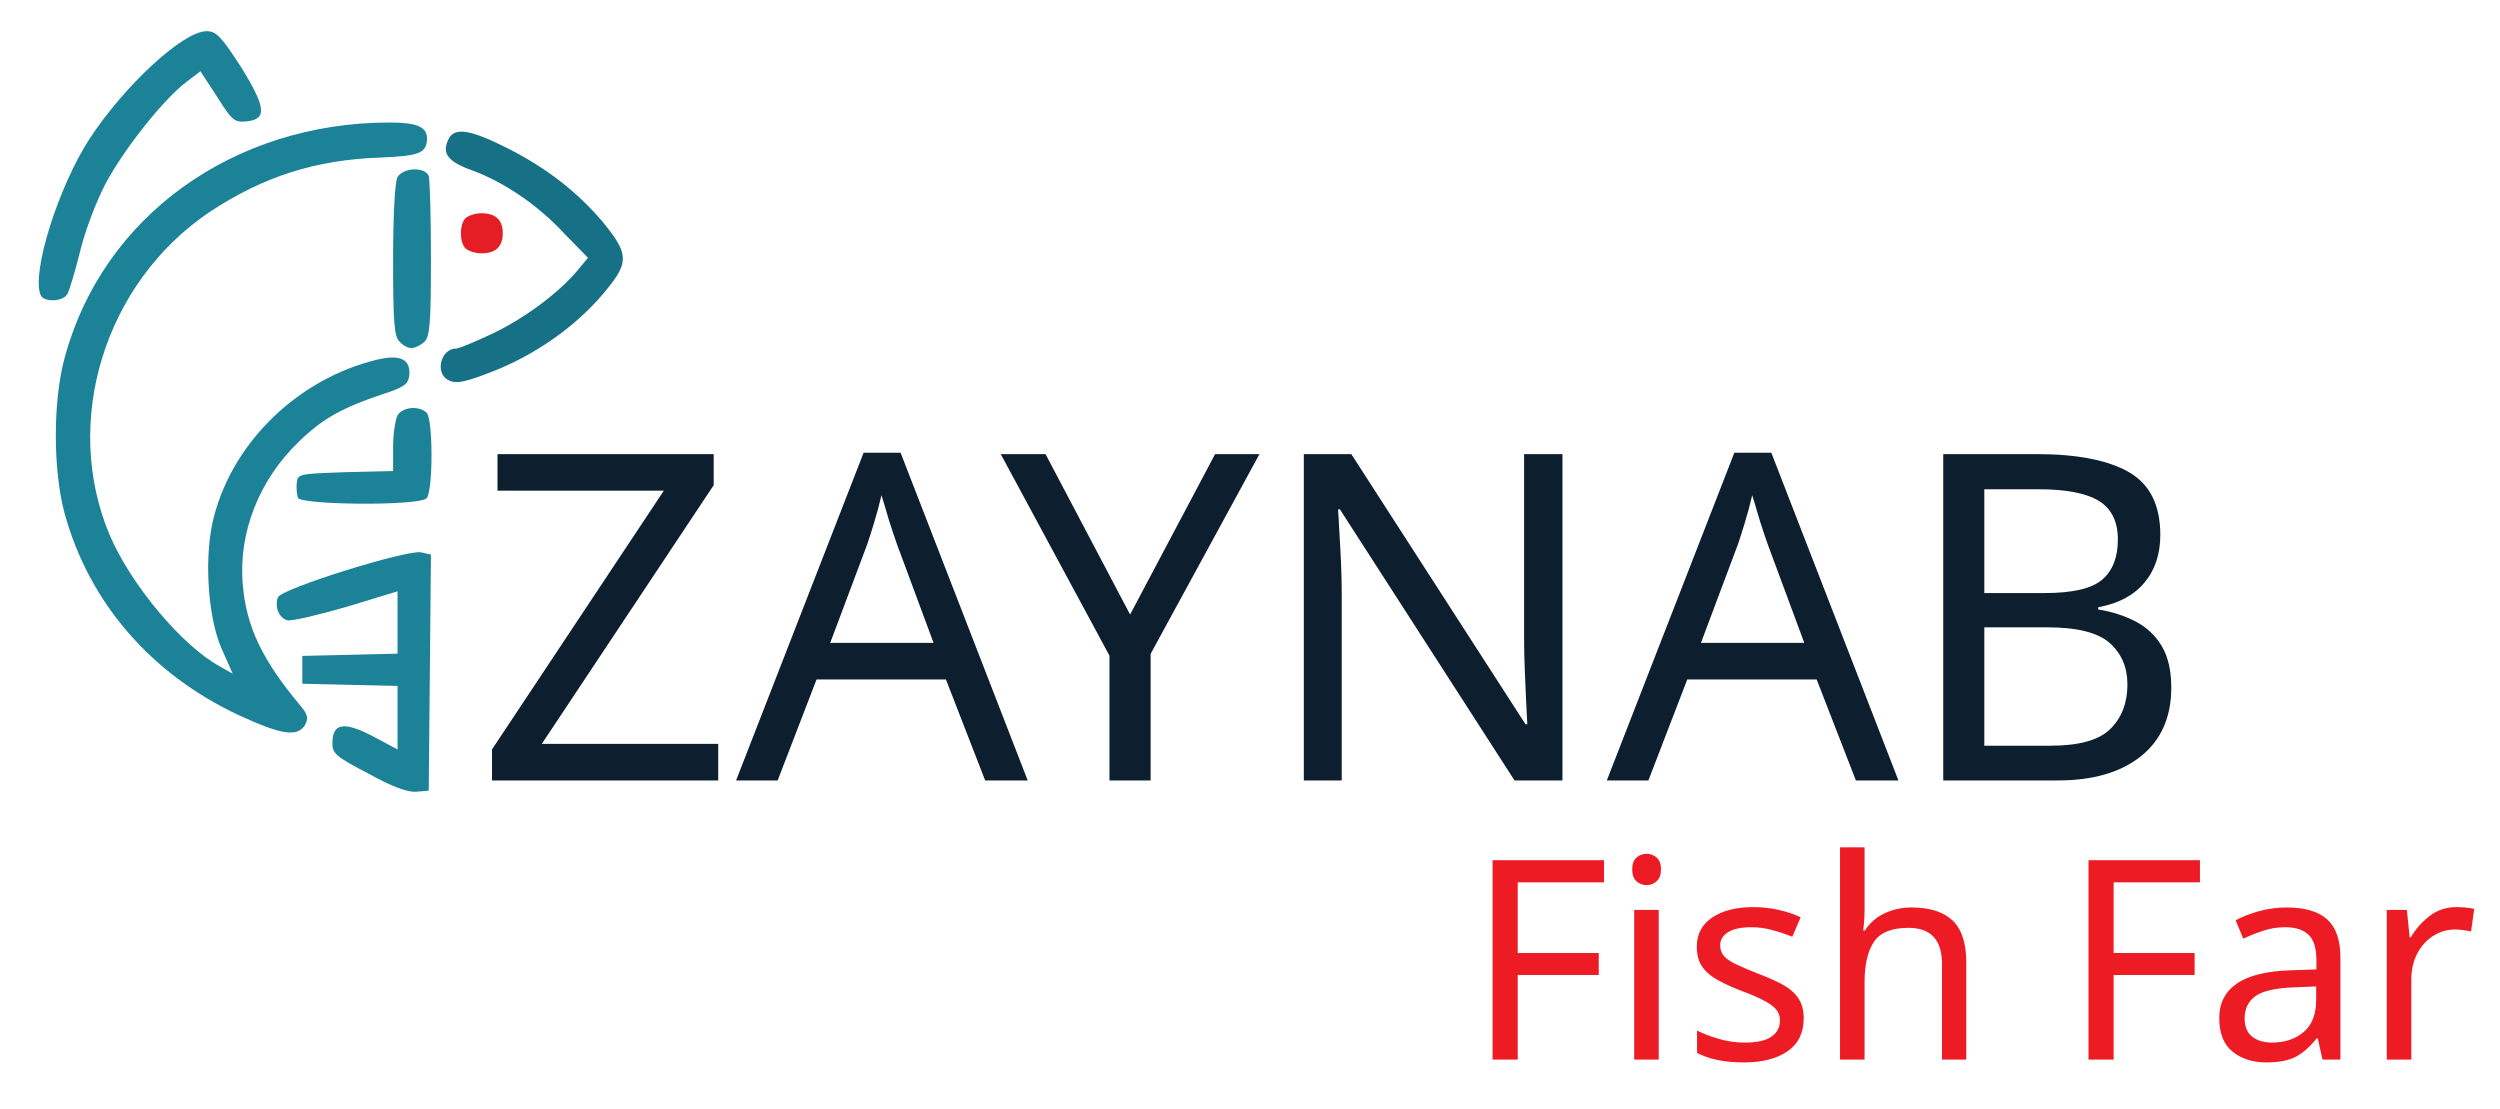
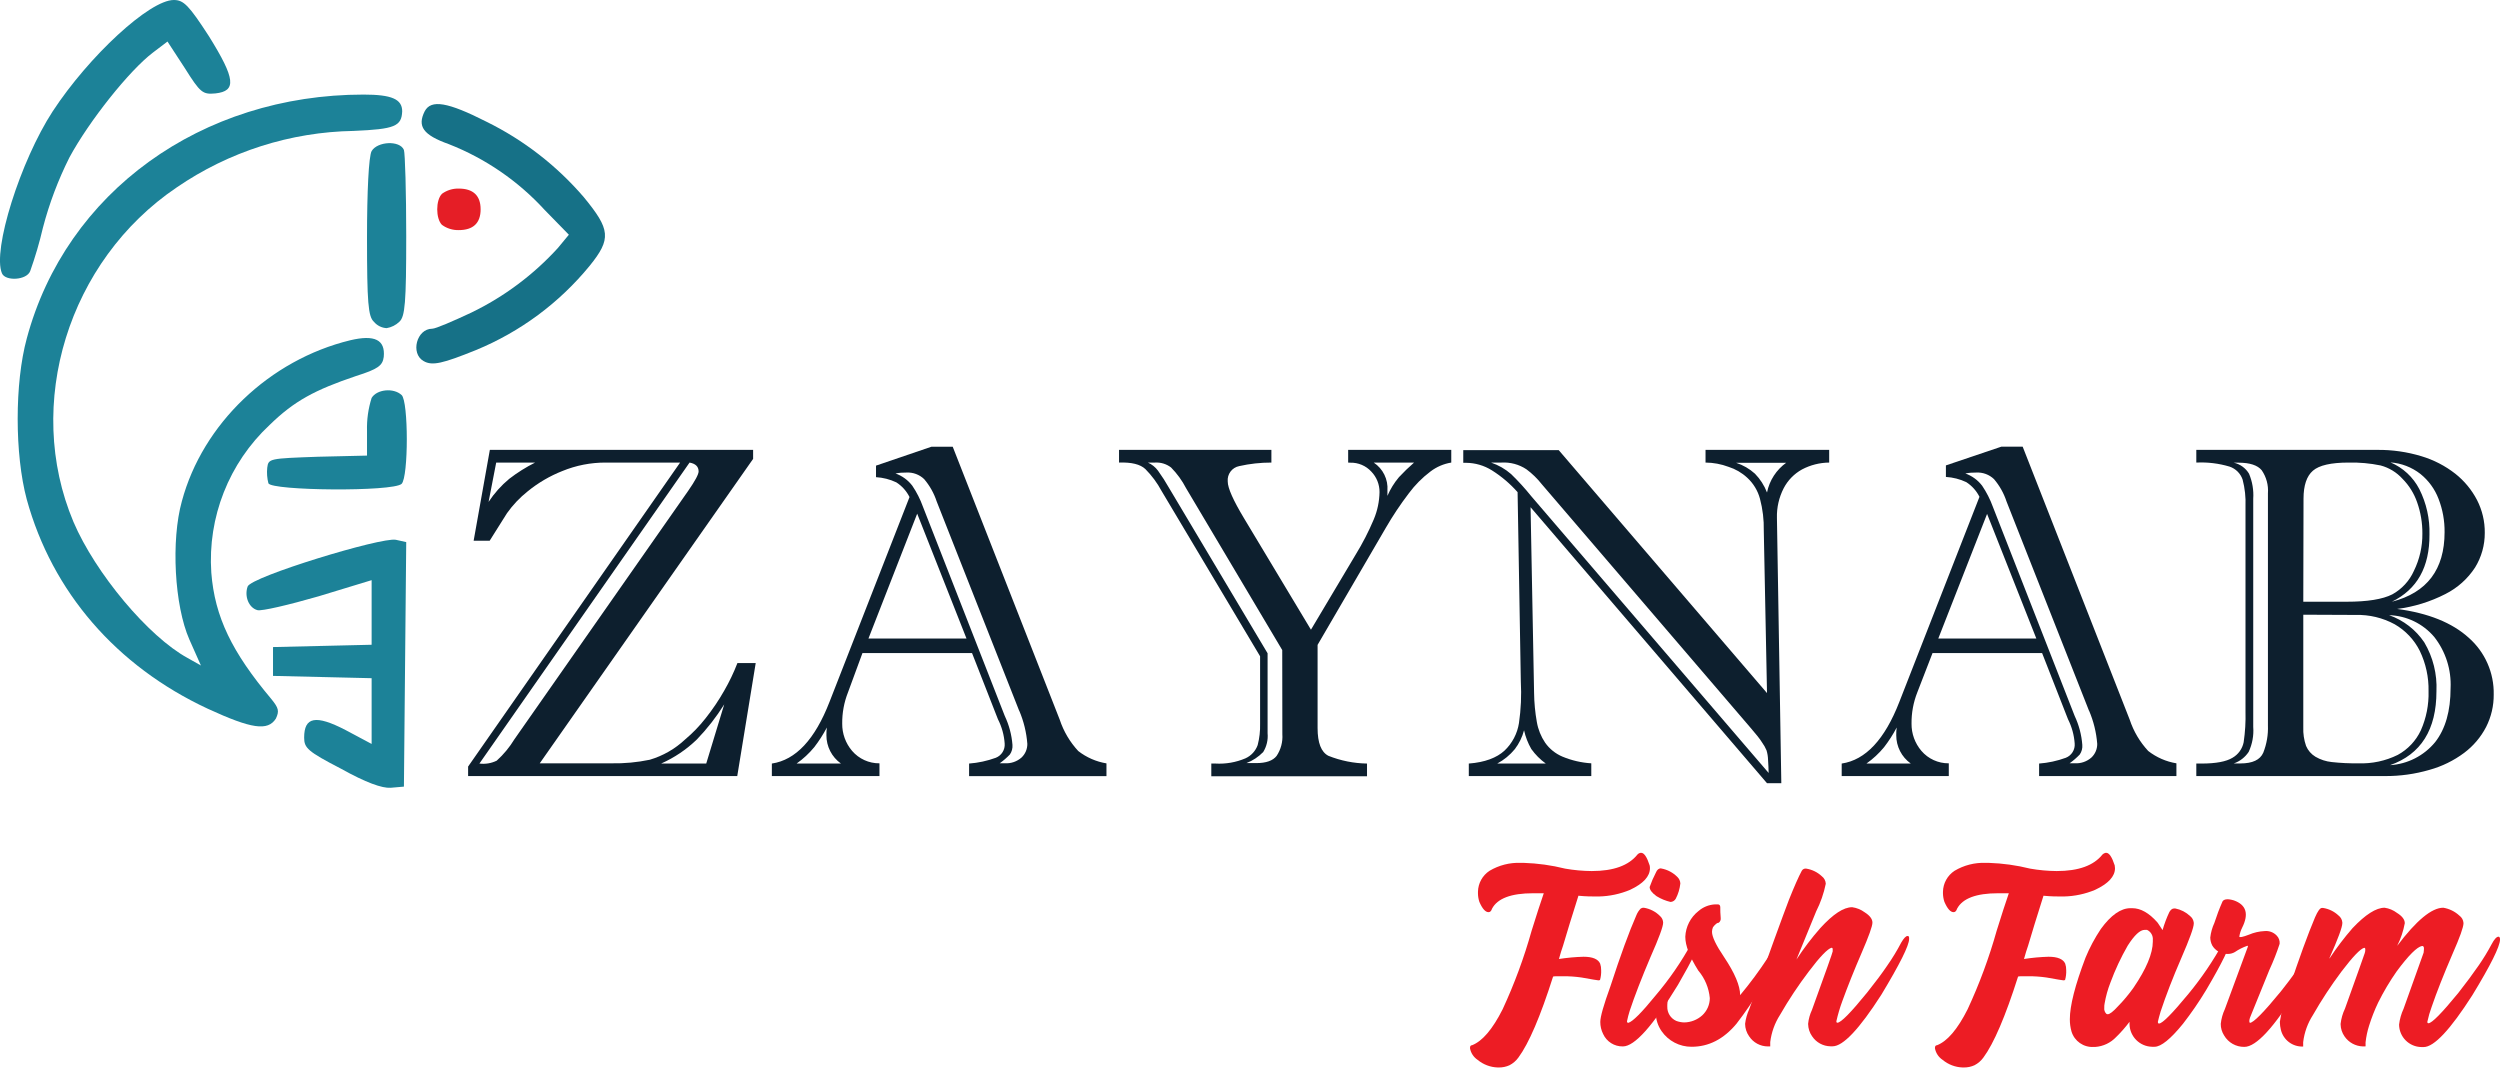
- <svg xmlns="http://www.w3.org/2000/svg" version="1.1" id="Layer_1" x="0px" y="0px" viewBox="0 0 449 199" style="enable-background:new 0 0 449 199;" xml:space="preserve">
-   <style type="text/css">
- 	.st0{display:none;}
- 	.st1{display:inline;fill:#1C8298;}
- 	.st2{fill:#0D1F2E;}
- 	.st3{font-family:'ImprintMT-Shadow';}
- 	.st4{font-size:82.092px;}
- 	.st5{fill:#ED1C24;}
- 	.st6{font-family:'CallingHeart';}
- 	.st7{font-size:50.151px;}
- 	.st8{fill:#1C8298;}
- 	.st9{fill:#E51E26;}
- 	.st10{fill:#167187;}
- </style>
-   <g id="Logo_Square">
- </g>
-   <g id="Logo_Round">
- </g>
-   <g id="Logo_Rectangle">
-     <g>
-       <g id="layer101_3_" class="st0">
-         <path class="st1" d="M66.1,138.1c-5.7-3-6.4-3.6-6.4-5.4c0-3.6,2-4,7.1-1.3l4.5,2.3v-5.6v-5.6l-8.4-0.2l-8.5-0.2v-2.5v-2.5     l8.5-0.2l8.4-0.2v-5.5v-5.6l-9.2,2.8c-5.1,1.5-9.8,2.5-10.5,2.3c-1.5-0.4-2.3-2.4-1.7-4c0.6-1.6,23-8.6,25.5-8l1.8,0.4l-0.2,21     l-0.2,21l-2.2,0.2C73.2,141.4,70.5,140.4,66.1,138.1z" />
-         <path class="st1" d="M43.2,127.8c-15.8-7.3-26.8-20.1-31.2-36C10,84,10,71.7,12.1,64c6.8-25.1,30.1-42,57.9-42     c4.9,0,6.6,0.8,6.6,2.8c-0.1,2.5-1.3,3-8.3,3.3c-11.6,0.4-20.8,3.3-30.4,9.8C19.3,50.6,11.6,75.3,20.1,95.6     c3.8,8.8,12.8,19.8,19.6,23.5l2.2,1.3l-1.9-4.5c-2.5-5.9-3.2-17-1.3-23.8c3.7-13.3,15.2-24.3,29.1-27.7c4.1-1,6.1-0.1,5.7,2.9     c-0.2,1.5-1,2.1-4.7,3.2c-7.1,2.3-10.6,4.3-14.9,8.5c-7.1,6.7-10.8,16.2-10.1,25.4c0.6,7.6,3.5,13.7,10.4,21.7     c1.3,1.6,1.4,2.1,0.8,3.4C53.6,131.6,50.8,131.2,43.2,127.8z" />
-         <path class="st1" d="M53.6,88.9c-0.2-0.6-0.3-1.8-0.2-2.7c0.2-1.6,0.4-1.6,8.7-1.8l8.4-0.2v-4.2c0-2.3,0.4-4.9,0.8-5.6     c0.9-1.5,3.8-1.8,5.1-0.5c1.2,1.1,1.2,14.1,0,15.3C75,90.4,54.2,90.2,53.6,88.9z" />
-         <path class="st1" d="M80.2,67.9c-2.5-1.3-1.3-5.6,1.6-5.6c0.6,0,3.8-1.3,7.1-2.8c6.2-2.9,11.8-6.5,15.4-10.5l-7.9-3.3l6-4.4     c-5.1-5.2-11.5-8.8-17.6-10.8c-4.7-1.6-5.9-3.1-4.4-5.6c1.2-2.1,4.2-1.6,11.3,1.8c7.3,3.5,13.3,8,18,13.4     c2.3,2.6-6.2,5.3-6.2,5.3c0,0,9,2.9,6.9,5.3c-5,6.1-12.6,12.2-20.7,15.4C83.8,68.3,81.8,68.8,80.2,67.9z" />
-         <path class="st1" d="M71.8,61.2c-1-0.9-1.2-3.2-1.2-14.5c0-7.9,0.3-14,0.8-14.8c1-1.7,4.9-1.8,5.6-0.2c0.2,0.6,0.4,7.3,0.4,14.8     c0,11.5-0.2,13.9-1.2,14.8c-0.6,0.6-1.7,1.1-2.2,1.1C73.5,62.3,72.4,61.9,71.8,61.2z" />
-         <path class="st1" d="M7.9,52.8c-1.6-3.9,3.2-19.4,8.8-27.8c6.2-9.5,16.7-19.1,20.9-19.1c1.7,0,2.6,0.9,6,6.3     c4.6,7.4,4.8,9.5,1.1,9.8c-2.2,0.2-2.6-0.1-5.2-4.4L36.4,13l-2.5,1.8c-4,3-11,11.8-14.3,18.1c-1.7,3.2-3.8,8.7-4.6,12.1     c-0.9,3.5-1.9,6.9-2.2,7.4C12.1,54,8.4,54.2,7.9,52.8z" />
-         <path class="st1" d="M83.5,44.5c-1.1-1.1-1.1-4.3,0-5.4c0.5-0.5,1.8-0.9,2.8-0.9c2.5,0,3.8,1.2,3.8,3.5s-1.3,3.5-3.8,3.5     C85.3,45.4,84,45,83.5,44.5z" />
-       </g>
-       <g id="Zaynab_Fish_Farm_1_">
-         <text transform="matrix(1 0 0 1 85.2428 140.1669)" class="st2 st3 st4">ZAYNAB</text>
-         <text transform="matrix(1 0 0 1 263.2111 190.31)" class="st5 st6 st7">Fish Farm</text>
-       </g>
-       <g id="layer101_1_">
-         <path class="st8" d="M66.1,138.9c-5.8-3-6.4-3.6-6.4-5.4c0-3.6,2-4,7.2-1.3l4.5,2.4v-5.7v-5.7l-8.5-0.2l-8.6-0.2v-2.5v-2.5     l8.6-0.2l8.5-0.2v-5.6v-5.6l-9.2,2.8c-5.2,1.5-9.9,2.6-10.6,2.4c-1.5-0.4-2.3-2.4-1.7-4.1c0.6-1.6,23.2-8.6,25.7-8.1l1.8,0.4     l-0.2,21.2L77,142l-2.3,0.2C73.2,142.3,70.4,141.3,66.1,138.9z" />
-         <path class="st8" d="M43,128.5c-15.9-7.4-27-20.3-31.4-36.3c-2.1-7.8-2.1-20.2,0-27.9C18.4,38.9,41.9,22,70,22     c4.9,0,6.7,0.8,6.7,2.9c-0.1,2.6-1.3,3.1-8.4,3.4c-11.7,0.4-21,3.4-30.7,9.8c-18.8,12.7-26.5,37.6-17.9,58     c3.8,8.9,13,19.9,19.8,23.6l2.3,1.3l-2-4.5c-2.6-5.9-3.2-17.2-1.3-24C42.1,79.1,53.7,68,67.7,64.6c4.2-1,6.1-0.1,5.8,2.9     c-0.2,1.5-1,2.1-4.8,3.3c-7.1,2.4-10.7,4.3-15,8.5c-7.1,6.8-10.9,16.3-10.1,25.6c0.6,7.7,3.6,13.8,10.4,21.9     c1.3,1.6,1.4,2.1,0.8,3.4C53.4,132.4,50.6,132,43,128.5z" />
-         <path class="st8" d="M53.5,89.4c-0.2-0.6-0.3-1.8-0.2-2.7c0.2-1.6,0.4-1.6,8.8-1.9l8.5-0.2v-4.3c0-2.4,0.4-4.9,0.8-5.7     c0.9-1.5,3.8-1.8,5.2-0.5c1.2,1.1,1.2,14.2,0,15.4C75.1,90.9,54,90.7,53.5,89.4z" />
-         <path class="st8" d="M71.8,61.4c-1-0.9-1.2-3.3-1.2-14.6c0-8,0.3-14.1,0.8-15c1-1.7,4.9-1.9,5.6-0.2c0.2,0.6,0.4,7.3,0.4,14.9     c0,11.6-0.2,14-1.2,14.9c-0.6,0.6-1.7,1.1-2.2,1.1C73.5,62.6,72.4,62.1,71.8,61.4z" />
-         <path class="st8" d="M7.3,53c-1.7-4,3.2-19.5,8.8-28.1c6.3-9.6,16.8-19.3,21-19.3c1.7,0,2.6,0.9,6.1,6.3c4.6,7.4,4.8,9.5,1.1,9.9     c-2.2,0.2-2.6-0.1-5.3-4.4l-3-4.6l-2.5,1.9c-4.1,3.1-11.1,11.9-14.5,18.2c-1.7,3.2-3.8,8.8-4.6,12.2c-0.9,3.6-1.9,6.9-2.2,7.5     C11.6,54.2,7.9,54.4,7.3,53z" />
-         <path class="st9" d="M83.6,44.6c-1.1-1.1-1.1-4.3,0-5.4c0.5-0.5,1.8-0.9,2.9-0.9c2.5,0,3.8,1.2,3.8,3.6c0,2.4-1.3,3.6-3.8,3.6     C85.4,45.5,84.1,45.1,83.6,44.6z" />
-         <path class="st10" d="M80.4,68.2c-2.3-1.3-1.2-5.6,1.5-5.6c0.6,0,3.6-1.3,6.8-2.8c5.9-2.9,11.6-7.2,15-11.2l1.9-2.3l-4.2-4.3     c-4.8-5.2-10.9-9.3-16.6-11.4c-4.5-1.6-5.5-3.1-4.2-5.7c1.1-2.1,4-1.6,10.7,1.8c6.9,3.5,12.4,7.8,16.9,13.1     c4.6,5.6,4.8,7.2,1,11.9c-4.8,6.1-12,11.4-19.7,14.6C83.8,68.6,81.9,69.1,80.4,68.2z" />
-       </g>
-     </g>
+ <svg xmlns="http://www.w3.org/2000/svg" viewBox="0 0 433.5 185.08">
+   <defs>
+     <style>.a{isolation:isolate;}.b{fill:#0d1f2e;}.c{fill:#ed1c24;}.d{fill:#1c8298;}.e{fill:#e51e26;}.f{fill:#167187;}</style>
+   </defs>
+   <g class="a">
+     <path class="b" d="M134.83,120.57H138l-3.2,19.6H88.13v-1.65l36.76-52.71H112a19.6,19.6,0,0,0-7.54,1.47,22.7,22.7,0,0,0-6,3.52,18.48,18.48,0,0,0-3.59,3.79q-2.2,3.45-3,4.77H89.09L91.9,83.61h45.65v1.56l-37,52.79H113a29.75,29.75,0,0,0,6.63-.62,15.21,15.21,0,0,0,6.12-3.51,24.33,24.33,0,0,0,3.54-3.66,37.09,37.09,0,0,0,3.25-4.81A33.6,33.6,0,0,0,134.83,120.57Zm-8.3-34.76L90.09,138a5.29,5.29,0,0,0,3-.5,16.62,16.62,0,0,0,3.07-3.71l30.14-43.09c1.2-1.73,1.8-2.86,1.8-3.36C128.09,86.5,127.57,86,126.53,85.81Zm-26.78,0H93l-1.32,6.82a18.25,18.25,0,0,1,3.58-4A27.88,27.88,0,0,1,99.75,85.81ZM121.6,138h7.82l3.12-10.26a37.12,37.12,0,0,1-4.75,6.09A21.33,21.33,0,0,1,121.6,138Z" transform="translate(-6.96 -5.6)" />
+     <path class="b" d="M180,130.31l-4.49-11.47h-19L154,125.66a14.32,14.32,0,0,0-1,5.41,7.17,7.17,0,0,0,1.71,4.73,6.18,6.18,0,0,0,4.75,2.16v2.21H140.8V138q6.21-.92,10-10.7l13.87-35.51a6.39,6.39,0,0,0-2.29-2.55,9.54,9.54,0,0,0-3.52-.9v-2l9.62-3.28h3.68l18.56,47.34a14.86,14.86,0,0,0,3.21,5.43,10.82,10.82,0,0,0,4.89,2.14v2.21H175V138a17.23,17.23,0,0,0,4.63-1,2.44,2.44,0,0,0,1.54-2.48A10.9,10.9,0,0,0,180,130.31ZM145.09,138h7.69a6,6,0,0,1-2.52-4.93,7.71,7.71,0,0,1,.08-1.32,23.46,23.46,0,0,1-2.19,3.41A15.56,15.56,0,0,1,145.09,138Zm12.46-21.68h17L166,94.67Zm26.14,12.54L169.38,92.55a11.52,11.52,0,0,0-2.17-3.87,4.11,4.11,0,0,0-3.08-1.14,8.8,8.8,0,0,0-1.89.16,6.33,6.33,0,0,1,2.91,2.12A16.41,16.41,0,0,1,167,93.47l14.19,36.28a14.32,14.32,0,0,1,1.33,5,2.56,2.56,0,0,1-.45,1.68,12,12,0,0,1-1.76,1.52h.88a4,4,0,0,0,2.91-1,3.21,3.21,0,0,0,1-2.36A18.18,18.18,0,0,0,183.69,128.82Z" transform="translate(-6.96 -5.6)" />
+     <path class="b" d="M240.73,85.81v-2.2h17.88v2.2A8.06,8.06,0,0,0,255,87.36a18.61,18.61,0,0,0-3.75,3.78,56.7,56.7,0,0,0-4,6l-11.82,20.28v14.43c0,2.56.62,4.17,1.88,4.81A18.85,18.85,0,0,0,244,138v2.21H217V138h.72a11.56,11.56,0,0,0,5.19-.9,4,4,0,0,0,2.13-2.3,13.28,13.28,0,0,0,.42-3.69V119.4L208.38,90.74a16.43,16.43,0,0,0-2.81-3.8c-.88-.83-2.4-1.21-4.57-1.13v-2.2h26.42v2.2a25.29,25.29,0,0,0-5.57.61,2.48,2.48,0,0,0-2,2.68q0,1.68,2.85,6.41l11.58,19.28,7.74-13a45.13,45.13,0,0,0,3.15-6.12,12.8,12.8,0,0,0,1-4.75,5.07,5.07,0,0,0-1.42-3.54,4.78,4.78,0,0,0-3.67-1.55ZM229.3,118.32,212.63,90.26a14.8,14.8,0,0,0-2.61-3.6,4.16,4.16,0,0,0-2.8-.85H206a4.35,4.35,0,0,1,1.76,1.41,32.26,32.26,0,0,1,1.92,3l17.08,28.66v13.87A5.24,5.24,0,0,1,226,136a8.06,8.06,0,0,1-2.91,1.92h1.72c1.69,0,2.86-.41,3.51-1.24a6,6,0,0,0,1-3.77Zm18.24-27.66v.92a13,13,0,0,1,2-3.24,34.81,34.81,0,0,1,2.62-2.53h-7A5.33,5.33,0,0,1,247.54,90.66Z" transform="translate(-6.96 -5.6)" />
+     <path class="b" d="M302.7,85.81v-2.2h21.44v2.2A10.27,10.27,0,0,0,319.43,87a7.87,7.87,0,0,0-3.18,3.26,10.62,10.62,0,0,0-1.17,5.15l.76,46h-2.48l-41-47.86.61,32.19a31,31,0,0,0,.48,5.07,9.24,9.24,0,0,0,1.44,3.58,7,7,0,0,0,3,2.41,15.48,15.48,0,0,0,5,1.16v2.21H261.65V138c2.78-.21,4.85-1,6.19-2.24a8.35,8.35,0,0,0,2.51-4.79,36.32,36.32,0,0,0,.32-7.2l-.56-32.83a20.64,20.64,0,0,0-4.45-3.78,8.58,8.58,0,0,0-4.49-1.31h-.48v-2.2h16.55l36.12,42.13-.56-28.18a19.88,19.88,0,0,0-.66-5.51,7.62,7.62,0,0,0-2.23-3.67,8.55,8.55,0,0,0-3.22-1.87A11.59,11.59,0,0,0,302.7,85.81Zm7.73,45.9L274.32,89.58a14,14,0,0,0-2.67-2.6,7.08,7.08,0,0,0-4.35-1.17h-1.8a10.28,10.28,0,0,1,3.49,2,42,42,0,0,1,3.48,3.82l41.17,48c0-.78-.06-1.53-.1-2.27a6.13,6.13,0,0,0-.26-1.64,6.53,6.53,0,0,0-.76-1.35C312.14,133.74,311.45,132.89,310.43,131.71ZM266.58,138H275a10.92,10.92,0,0,1-2.51-2.52,11.46,11.46,0,0,1-1.26-3.25,9.25,9.25,0,0,1-1.6,3.27A10.13,10.13,0,0,1,266.58,138Zm50.15-52.15H308a9,9,0,0,1,3.27,1.89A9.67,9.67,0,0,1,313.36,91,8.38,8.38,0,0,1,316.73,85.81Z" transform="translate(-6.96 -5.6)" />
+     <path class="b" d="M365.55,130.31l-4.49-11.47h-19l-2.64,6.82a14.32,14.32,0,0,0-1,5.41,7.17,7.17,0,0,0,1.71,4.73,6.17,6.17,0,0,0,4.75,2.16v2.21H326.31V138q6.21-.92,10-10.7L350.2,91.75a6.47,6.47,0,0,0-2.29-2.55,9.6,9.6,0,0,0-3.53-.9v-2L354,83.05h3.69l18.56,47.34a14.86,14.86,0,0,0,3.21,5.43,10.82,10.82,0,0,0,4.89,2.14v2.21H360.54V138a17.23,17.23,0,0,0,4.63-1,2.44,2.44,0,0,0,1.54-2.48A11.09,11.09,0,0,0,365.55,130.31ZM330.6,138h7.69a6,6,0,0,1-2.52-4.93,7.71,7.71,0,0,1,.08-1.32,23.46,23.46,0,0,1-2.19,3.41A15.56,15.56,0,0,1,330.6,138Zm12.46-21.68h17l-8.54-21.61Zm26.14,12.54L354.89,92.55a11.52,11.52,0,0,0-2.17-3.87,4.12,4.12,0,0,0-3.08-1.14,8.8,8.8,0,0,0-1.89.16,6.33,6.33,0,0,1,2.91,2.12,16.84,16.84,0,0,1,1.86,3.65l14.19,36.28a14.26,14.26,0,0,1,1.32,5,2.56,2.56,0,0,1-.44,1.68,12,12,0,0,1-1.76,1.52h.88a4,4,0,0,0,2.91-1,3.21,3.21,0,0,0,1-2.36A18.18,18.18,0,0,0,369.2,128.82Z" transform="translate(-6.96 -5.6)" />
+     <path class="b" d="M420.5,140.17H387.8V138h.92c2.48,0,4.27-.34,5.35-1a4,4,0,0,0,1.94-2.69,30.76,30.76,0,0,0,.32-5.35V93.39a15.79,15.79,0,0,0-.5-4.63,3.6,3.6,0,0,0-2.26-2.25,17.23,17.23,0,0,0-5.77-.7v-2.2h31.38a25.5,25.5,0,0,1,7.66,1.1,17.83,17.83,0,0,1,5.89,3.05,14.18,14.18,0,0,1,3.75,4.55A12.19,12.19,0,0,1,437.82,98a11.33,11.33,0,0,1-1.68,6A13.25,13.25,0,0,1,431,108.6a25.28,25.28,0,0,1-8.38,2.59q8.1,1.08,12.42,5a12.75,12.75,0,0,1,4.33,9.84,12.19,12.19,0,0,1-1.32,5.63,13.21,13.21,0,0,1-3.81,4.49,18.13,18.13,0,0,1-6,2.94A27,27,0,0,1,420.5,140.17Zm-20.28-8.78V91.14a6.21,6.21,0,0,0-1.08-4c-.72-.87-2.06-1.31-4-1.31h-.84a4.12,4.12,0,0,1,2.64,1.91,9.54,9.54,0,0,1,.73,4.35v39.56a8.69,8.69,0,0,1-.79,4.33,5.12,5.12,0,0,1-2.58,2h1.16c2.09,0,3.4-.62,3.95-1.86A11.67,11.67,0,0,0,400.22,131.39Zm6.13-21.45h7.5c3.61,0,6.25-.42,7.94-1.28a8.69,8.69,0,0,0,3.74-4.07A14.34,14.34,0,0,0,427,98.12a15.84,15.84,0,0,0-.9-5.39,10.76,10.76,0,0,0-2.55-4.11,7.84,7.84,0,0,0-3.79-2.31,24.65,24.65,0,0,0-5.55-.5q-4.57,0-6.19,1.41c-1.08.93-1.63,2.55-1.63,4.85Zm0,2.25v19.52a8.83,8.83,0,0,0,.48,3.23,4,4,0,0,0,1.63,1.88,7,7,0,0,0,2.82.92,37,37,0,0,0,4.61.22,14.23,14.23,0,0,0,6.84-1.46,9.36,9.36,0,0,0,4-4.25,15.63,15.63,0,0,0,1.34-6.79,15.38,15.38,0,0,0-1.52-7,11,11,0,0,0-4.35-4.61,13.4,13.4,0,0,0-6.76-1.62Zm14.88.08a12.21,12.21,0,0,1,6.11,4.73,15.23,15.23,0,0,1,2.1,8.46q0,10-8.05,12.82a11,11,0,0,0,7.83-4q2.67-3.42,2.67-9.35a13.36,13.36,0,0,0-2.83-8.88A10.69,10.69,0,0,0,421.23,112.27Zm.48-2.33q9.14-2.35,9.14-12.06a15.46,15.46,0,0,0-1.05-5.79,10.21,10.21,0,0,0-3.14-4.31,9.56,9.56,0,0,0-5.19-2,10,10,0,0,1,5,4.63,16.47,16.47,0,0,1,1.76,7.88Q428.28,106.74,421.71,109.94Z" transform="translate(-6.96 -5.6)" />
  </g>
+   <g class="a">
+     <path class="c" d="M291.45,153.48h.09c.51,0,1,.73,1.47,2.18a2,2,0,0,1,.05.49q0,2.13-3.45,3.75a14.83,14.83,0,0,1-5.41,1.15h-.54c-.65,0-1.66,0-3-.13v0q-1.74,5.49-2.67,8.67c-.22.6-.45,1.37-.71,2.3a33.63,33.63,0,0,1,4.26-.39c1.57,0,2.53.4,2.89,1.2a3.34,3.34,0,0,1,.17,1.12,5.38,5.38,0,0,1-.2,1.72l-.22.05h-.07c-.11,0-1.09-.16-2.91-.49a21.3,21.3,0,0,0-3.21-.22h-.61c-.76,0-1.13,0-1.13.1q-3.28,10.32-6,14a4.38,4.38,0,0,1-1.54,1.33,4.3,4.3,0,0,1-1.86.39h-.19a5.75,5.75,0,0,1-3.48-1.32,3.08,3.08,0,0,1-1.32-2v-.07c0-.31.12-.47.36-.47,1.8-.71,3.56-2.79,5.29-6.22A90,90,0,0,0,272.54,167q1.27-4.09,2.11-6.51l-1.06,0h-.8q-5.69,0-7.11,2.67c-.13.41-.33.61-.61.61-.54,0-1.07-.59-1.59-1.79a4.85,4.85,0,0,1-.24-1.42v-.34a4.44,4.44,0,0,1,2-3.62,9.83,9.83,0,0,1,5.41-1.38h.51a34.18,34.18,0,0,1,7.2,1,27.69,27.69,0,0,0,4.61.42q5.65,0,7.93-2.87A.94.94,0,0,1,291.45,153.48Z" transform="translate(-6.96 -5.6)" />
+     <path class="c" d="M292,163a5.1,5.1,0,0,1,2.84,1.47,1.57,1.57,0,0,1,.51,1.13c0,.65-.72,2.63-2.18,5.92q-2.34,5.5-3.62,9.36a18,18,0,0,0-.47,1.81c0,.18.08.27.23.27q1.13-.31,4.72-4.73a54.1,54.1,0,0,0,6.29-9.16c.43-.72.79-1.1,1.08-1.15h0c.19,0,.29.17.29.52q0,1.44-3.77,7.93-6.51,10.68-9.55,10.68a3.69,3.69,0,0,1-3.43-2.16,4.64,4.64,0,0,1-.49-2.08q0-1.35,1.76-6.19,2.6-8,4.51-12.35a3.59,3.59,0,0,1,.73-1.12A.84.84,0,0,1,292,163Zm3-6.81a5.27,5.27,0,0,1,2.84,1.5,1.65,1.65,0,0,1,.49,1.07v.05a7.4,7.4,0,0,1-.79,2.62,1.1,1.1,0,0,1-.9.57,8.13,8.13,0,0,1-2.43-1q-1.2-.86-1.2-1.59a18.39,18.39,0,0,1,1.08-2.5c.2-.49.49-.74.88-.74Z" transform="translate(-6.96 -5.6)" />
+     <path class="c" d="M304.33,162.42h.51q.42,0,.42.54v.32c0,.19,0,.69.07,1.49a.87.87,0,0,1-.34.83c-.28,0-.61.26-1,.78a2.08,2.08,0,0,0-.17.79c0,.87.7,2.33,2.11,4.41,1.84,2.76,2.77,4.95,2.77,6.58a69.51,69.51,0,0,0,4.77-6.44c.54-.83,1.13-1.85,1.76-3.06q.52-.63.81-.63h0c.14,0,.22.11.24.34v.19q0,1.5-4,8.36a61.31,61.31,0,0,1-4.21,6.19c-2.24,2.69-4.83,4-7.79,4a6.29,6.29,0,0,1-5.21-2.72,5.63,5.63,0,0,1-1-3.16,5.23,5.23,0,0,1,2-4h0a.91.91,0,0,1,.34.76,6.41,6.41,0,0,0-.34,1.84v.32a2.62,2.62,0,0,0,1.54,2.47,4.21,4.21,0,0,0,1.4.27,4.77,4.77,0,0,0,3.11-1.22,4.09,4.09,0,0,0,1.32-3,8.6,8.6,0,0,0-2-4.78q-2.25-3.57-2.25-5.85a6,6,0,0,1,2.28-4.46A4.76,4.76,0,0,1,304.33,162.42Z" transform="translate(-6.96 -5.6)" />
+     <path class="c" d="M320.17,156.22a5.11,5.11,0,0,1,2.69,1.32,1.72,1.72,0,0,1,.69,1.3,19.11,19.11,0,0,1-1.67,4.8c-1.69,4.13-2.84,6.92-3.42,8.35h0a47.59,47.59,0,0,1,4.16-5.48c2.21-2.4,4-3.6,5.51-3.6a4.73,4.73,0,0,1,2.16.88c.9.57,1.35,1.17,1.35,1.79s-.63,2.37-1.87,5.24c-1.3,3-2.43,5.83-3.38,8.45a27.62,27.62,0,0,0-1,3.4v.05c0,.15.06.22.17.22q.92,0,5.19-5.27c1.42-1.78,2.58-3.33,3.48-4.67a35.78,35.78,0,0,0,2.4-3.95c.44-.76.81-1.15,1.1-1.15s.27.22.27.52q0,1.68-4.82,9.67-5.73,8.94-8.45,8.94h-.37a3.89,3.89,0,0,1-3.18-1.74,3.76,3.76,0,0,1-.69-2.11v-.07a7.29,7.29,0,0,1,.66-2.38q3.6-9.93,3.6-10.16a1.58,1.58,0,0,0,0-.32v-.09c0-.15-.1-.22-.2-.22-.65.16-2,1.53-3.94,4.11a70.12,70.12,0,0,0-5,7.54,11.26,11.26,0,0,0-1.69,4.7v.4a3.18,3.18,0,0,0,0,.36l-.05,0h-.34a3.9,3.9,0,0,1-3.28-1.77,3.78,3.78,0,0,1-.69-2.15,8.6,8.6,0,0,1,.71-2.52q5.16-14.44,6.9-19c.94-2.35,1.67-4,2.21-5A.74.74,0,0,1,320.17,156.22Z" transform="translate(-6.96 -5.6)" />
+     <path class="c" d="M372.08,153.48h.1c.51,0,1,.73,1.47,2.18a2.72,2.72,0,0,1,.05.49q0,2.13-3.45,3.75a14.83,14.83,0,0,1-5.41,1.15h-.54c-.66,0-1.66,0-3-.13v0q-1.74,5.49-2.67,8.67c-.22.6-.45,1.37-.71,2.3a33.63,33.63,0,0,1,4.26-.39c1.56,0,2.53.4,2.89,1.2a3.34,3.34,0,0,1,.17,1.12,5.38,5.38,0,0,1-.2,1.72l-.22.05h-.07c-.12,0-1.09-.16-2.92-.49a21.17,21.17,0,0,0-3.2-.22H358c-.75,0-1.12,0-1.12.1q-3.28,10.32-6,14a4.38,4.38,0,0,1-1.54,1.33,4.33,4.33,0,0,1-1.86.39h-.2a5.72,5.72,0,0,1-3.47-1.32,3.07,3.07,0,0,1-1.33-2v-.07c0-.31.13-.47.37-.47,1.8-.71,3.56-2.79,5.29-6.22A90,90,0,0,0,353.18,167q1.27-4.09,2.11-6.51l-1.06,0h-.81q-5.67,0-7.1,2.67c-.13.41-.33.61-.61.61-.54,0-1.07-.59-1.59-1.79a4.89,4.89,0,0,1-.25-1.42v-.34a4.45,4.45,0,0,1,2-3.62,9.83,9.83,0,0,1,5.41-1.38h.51a34.35,34.35,0,0,1,7.2,1,27.69,27.69,0,0,0,4.61.42q5.66,0,7.93-2.87A1,1,0,0,1,372.08,153.48Z" transform="translate(-6.96 -5.6)" />
+     <path class="c" d="M376.39,163.08h.3q2.21,0,4.41,2.52c.22.31.51.74.85,1.28a20.37,20.37,0,0,1,1.18-3.14c.24-.41.51-.61.81-.61h.22a5.18,5.18,0,0,1,2.57,1.32,1.7,1.7,0,0,1,.63,1.15v.15q0,1-2.17,6T381.61,181c-.23.77-.38,1.36-.47,1.76v.13a.23.23,0,0,0,.13.19h.07q.86,0,5.12-5.17a57.13,57.13,0,0,0,6-8.86c.38-.6.69-.93.93-1h.15a.44.44,0,0,1,.17.37v.19q0,1.53-4.21,8.67a60.14,60.14,0,0,1-4,5.83q-3.25,4-4.94,4h-.17a.17.17,0,0,0-.1,0,.1.1,0,0,0-.08,0h-.09a4,4,0,0,1-3.9-3.87l0-.46a22.47,22.47,0,0,1-2.32,2.64,5.51,5.51,0,0,1-3.63,1.72H370a3.78,3.78,0,0,1-3.84-2.67,7.6,7.6,0,0,1-.29-2.13v0q0-3.51,2.71-10.66a28.5,28.5,0,0,1,2.67-5Q373.87,163.08,376.39,163.08Zm-4.55,17.26a1.24,1.24,0,0,0,.39,1.08l.2.05c.36,0,.95-.46,1.78-1.37a26.41,26.41,0,0,0,2.7-3.23q3.34-4.91,3.35-8v-.27a1.77,1.77,0,0,0-1-1.76l-.32,0h-.1c-.8,0-1.78.92-2.94,2.74a42.1,42.1,0,0,0-3,6.42,18.58,18.58,0,0,0-1,3.6A3,3,0,0,0,371.84,180.34Z" transform="translate(-6.96 -5.6)" />
+     <path class="c" d="M394.32,161.73c2.15.77,2.63,2.35,1.42,4.75a4.94,4.94,0,0,0-.48,1.52c0,.2.58.09,1.67-.33a7.78,7.78,0,0,1,2.7-.62,2.54,2.54,0,0,1,2.12.79,1.8,1.8,0,0,1,.5,1.42,41.63,41.63,0,0,1-1.78,4.52l-3.19,7.86c-.31.69-.37,1.13-.19,1.32.6,0,2.4-1.82,5.38-5.46q2.82-3.57,4.46-6.14c.54-.9,1-1.77,1.47-2.6.36-.49.63-.73.81-.73h.07c.18,0,.27.16.27.49q0,1.51-4.09,8.47-6.24,10.14-9.33,10.14a4,4,0,0,1-3.52-2,3.63,3.63,0,0,1-.57-2,8.13,8.13,0,0,1,.71-2.55q3.92-10.62,4-10.85c0-.11,0-.15-.14-.12a9.16,9.16,0,0,0-2.13,1.08,2.34,2.34,0,0,1-1.13.32h-.29a3,3,0,0,1-2.5-1.47,3.14,3.14,0,0,1-.34-1.37,8.25,8.25,0,0,1,.71-2.53,38.31,38.31,0,0,1,1.42-3.74C392.61,161.49,393.27,161.41,394.32,161.73Z" transform="translate(-6.96 -5.6)" />
+     <path class="c" d="M420.45,163a4.64,4.64,0,0,1,2.15.9c.9.56,1.35,1.15,1.35,1.79a14.6,14.6,0,0,1-1.32,3.92q5-6.62,8-6.61a5.41,5.41,0,0,1,2.79,1.37,1.72,1.72,0,0,1,.71,1.27v.05q0,1-1.89,5.29-2.35,5.46-3.62,9.18a18.85,18.85,0,0,0-.76,2.62c0,.17.06.25.19.25h0q.88,0,5.17-5.24c1.38-1.77,2.56-3.35,3.52-4.75a36.45,36.45,0,0,0,2.26-3.7q.7-1.32,1.2-1.32c.17,0,.27.17.27.51q-.07,1.86-4.8,9.63-5.75,9-8.45,9h-.37a3.93,3.93,0,0,1-3.89-3.9,9.05,9.05,0,0,1,.78-2.74q3.15-8.79,3.48-9.74a5.49,5.49,0,0,0,.05-.57V170c0-.24-.13-.37-.32-.37q-1.31.23-4.41,4.41a42.11,42.11,0,0,0-3.21,5.41,30.55,30.55,0,0,0-1.57,4,14.77,14.77,0,0,0-.61,2.89V187s0,.05-.05.05h-.41a4,4,0,0,1-3.19-1.74,3.78,3.78,0,0,1-.68-2.08v-.1a8.4,8.4,0,0,1,.76-2.64c2.1-5.87,3.25-9.07,3.43-9.63a1.77,1.77,0,0,0,.09-.56v-.12c0-.15-.09-.23-.19-.23q-1,.26-3.94,4.12a73.34,73.34,0,0,0-4.95,7.54,11.12,11.12,0,0,0-1.69,4.7v.32c0,.05,0,.2,0,.44l-.07,0a3.79,3.79,0,0,1-3.8-2.92,5.74,5.74,0,0,1-.17-1.3v-.09a23.86,23.86,0,0,1,1.59-5.71q2.63-7.94,4.51-12.39c.47-1.08.86-1.62,1.18-1.62l.22,0a5,5,0,0,1,2.66,1.3,1.69,1.69,0,0,1,.67,1.2v.14c0,.69-.75,2.71-2.23,6.05v.08h0a49.47,49.47,0,0,1,4-5.27Q418.24,163,420.45,163Z" transform="translate(-6.96 -5.6)" />
+   </g>
+   <path class="d" d="M66.1,138.9c-5.8-3-6.4-3.6-6.4-5.4,0-3.6,2-4,7.2-1.3l4.5,2.4V123.2l-8.5-.2-8.6-.2v-5l8.6-.2,8.5-.2V106.2L62.2,109c-5.2,1.5-9.9,2.6-10.6,2.4-1.5-.4-2.3-2.4-1.7-4.1s23.2-8.6,25.7-8.1l1.8.4-.2,21.2L77,142l-2.3.2C73.2,142.3,70.4,141.3,66.1,138.9Z" transform="translate(-6.96 -5.6)" />
+   <path class="d" d="M43,128.5c-15.9-7.4-27-20.3-31.4-36.3-2.1-7.8-2.1-20.2,0-27.9C18.4,38.9,41.9,22,70,22c4.9,0,6.7.8,6.7,2.9-.1,2.6-1.3,3.1-8.4,3.4a55.93,55.93,0,0,0-30.7,9.8c-18.8,12.7-26.5,37.6-17.9,58,3.8,8.9,13,19.9,19.8,23.6l2.3,1.3-2-4.5c-2.6-5.9-3.2-17.2-1.3-24C42.1,79.1,53.7,68,67.7,64.6c4.2-1,6.1-.1,5.8,2.9-.2,1.5-1,2.1-4.8,3.3-7.1,2.4-10.7,4.3-15,8.5a32.08,32.08,0,0,0-10.1,25.6c.6,7.7,3.6,13.8,10.4,21.9,1.3,1.6,1.4,2.1.8,3.4C53.4,132.4,50.6,132,43,128.5Z" transform="translate(-6.96 -5.6)" />
+   <path class="d" d="M53.5,89.4a7.62,7.62,0,0,1-.2-2.7c.2-1.6.4-1.6,8.8-1.9l8.5-.2V80.3a17.27,17.27,0,0,1,.8-5.7c.9-1.5,3.8-1.8,5.2-.5,1.2,1.1,1.2,14.2,0,15.4C75.1,90.9,54,90.7,53.5,89.4Z" transform="translate(-6.96 -5.6)" />
+   <path class="d" d="M71.8,61.4c-1-.9-1.2-3.3-1.2-14.6,0-8,.3-14.1.8-15,1-1.7,4.9-1.9,5.6-.2.2.6.4,7.3.4,14.9,0,11.6-.2,14-1.2,14.9A4.15,4.15,0,0,1,74,62.5,3.08,3.08,0,0,1,71.8,61.4Z" transform="translate(-6.96 -5.6)" />
+   <path class="d" d="M7.3,53c-1.7-4,3.2-19.5,8.8-28.1,6.3-9.6,16.8-19.3,21-19.3,1.7,0,2.6.9,6.1,6.3,4.6,7.4,4.8,9.5,1.1,9.9-2.2.2-2.6-.1-5.3-4.4l-3-4.6-2.5,1.9C29.4,17.8,22.4,26.6,19,32.9a62.26,62.26,0,0,0-4.6,12.2,69.37,69.37,0,0,1-2.2,7.5C11.6,54.2,7.9,54.4,7.3,53Z" transform="translate(-6.96 -5.6)" />
+   <path class="e" d="M83.6,44.6c-1.1-1.1-1.1-4.3,0-5.4a4.76,4.76,0,0,1,2.9-.9c2.5,0,3.8,1.2,3.8,3.6s-1.3,3.6-3.8,3.6A4.76,4.76,0,0,1,83.6,44.6Z" transform="translate(-6.96 -5.6)" />
+   <path class="f" d="M80.4,68.2c-2.3-1.3-1.2-5.6,1.5-5.6.6,0,3.6-1.3,6.8-2.8a49.45,49.45,0,0,0,15-11.2l1.9-2.3L101.4,42A44.62,44.62,0,0,0,84.8,30.6c-4.5-1.6-5.5-3.1-4.2-5.7,1.1-2.1,4-1.6,10.7,1.8a53.18,53.18,0,0,1,16.9,13.1c4.6,5.6,4.8,7.2,1,11.9A50.15,50.15,0,0,1,89.5,66.3C83.8,68.6,81.9,69.1,80.4,68.2Z" transform="translate(-6.96 -5.6)" />
</svg>
